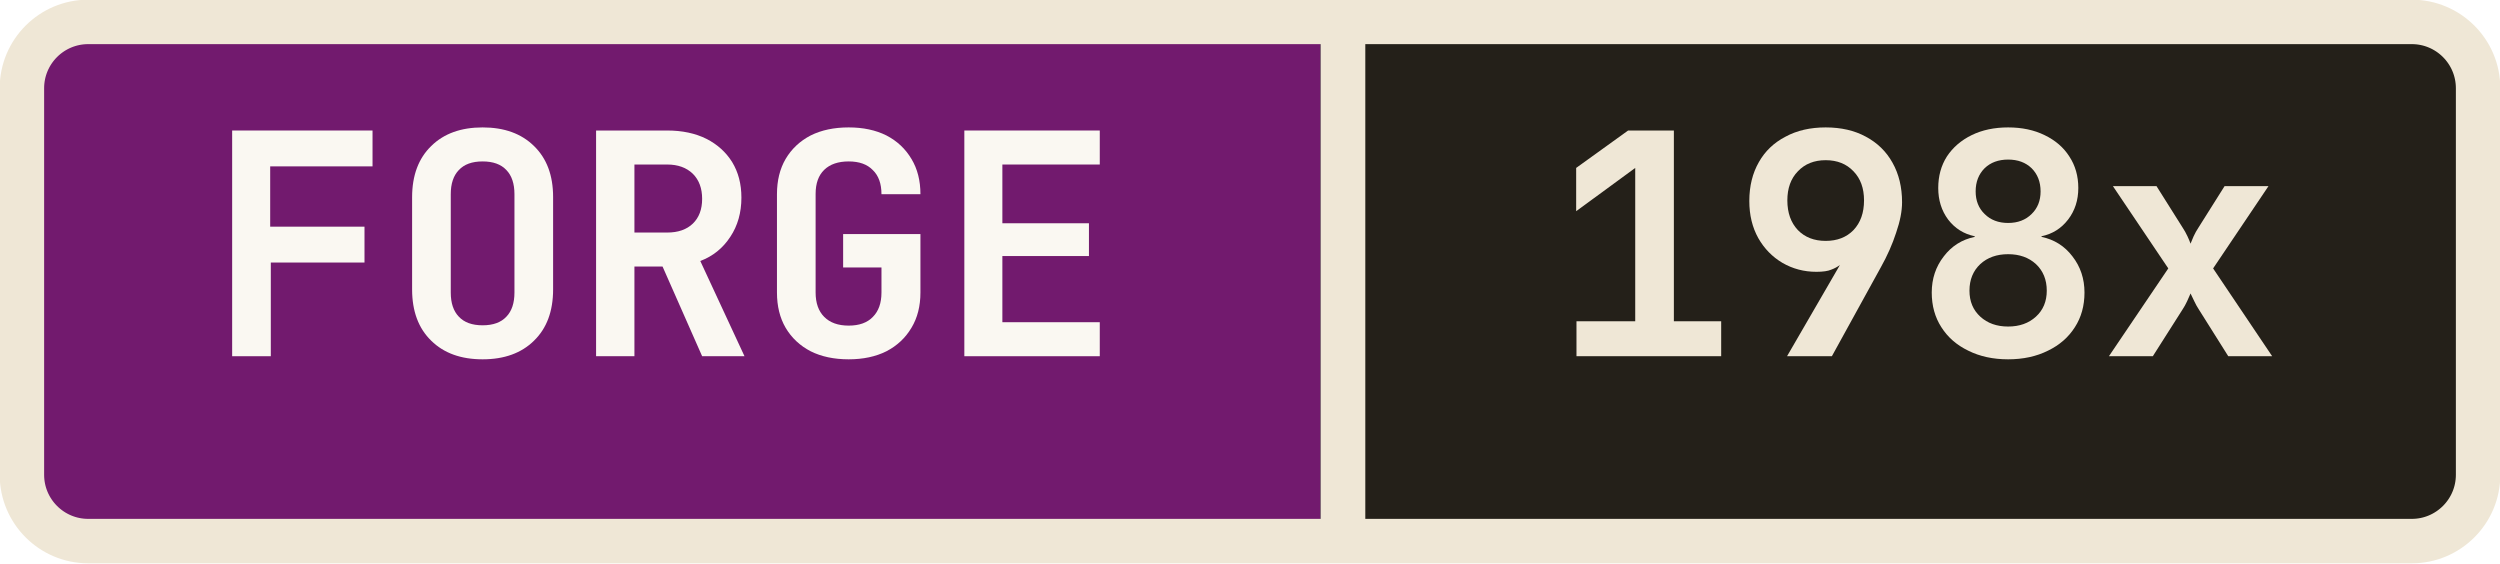
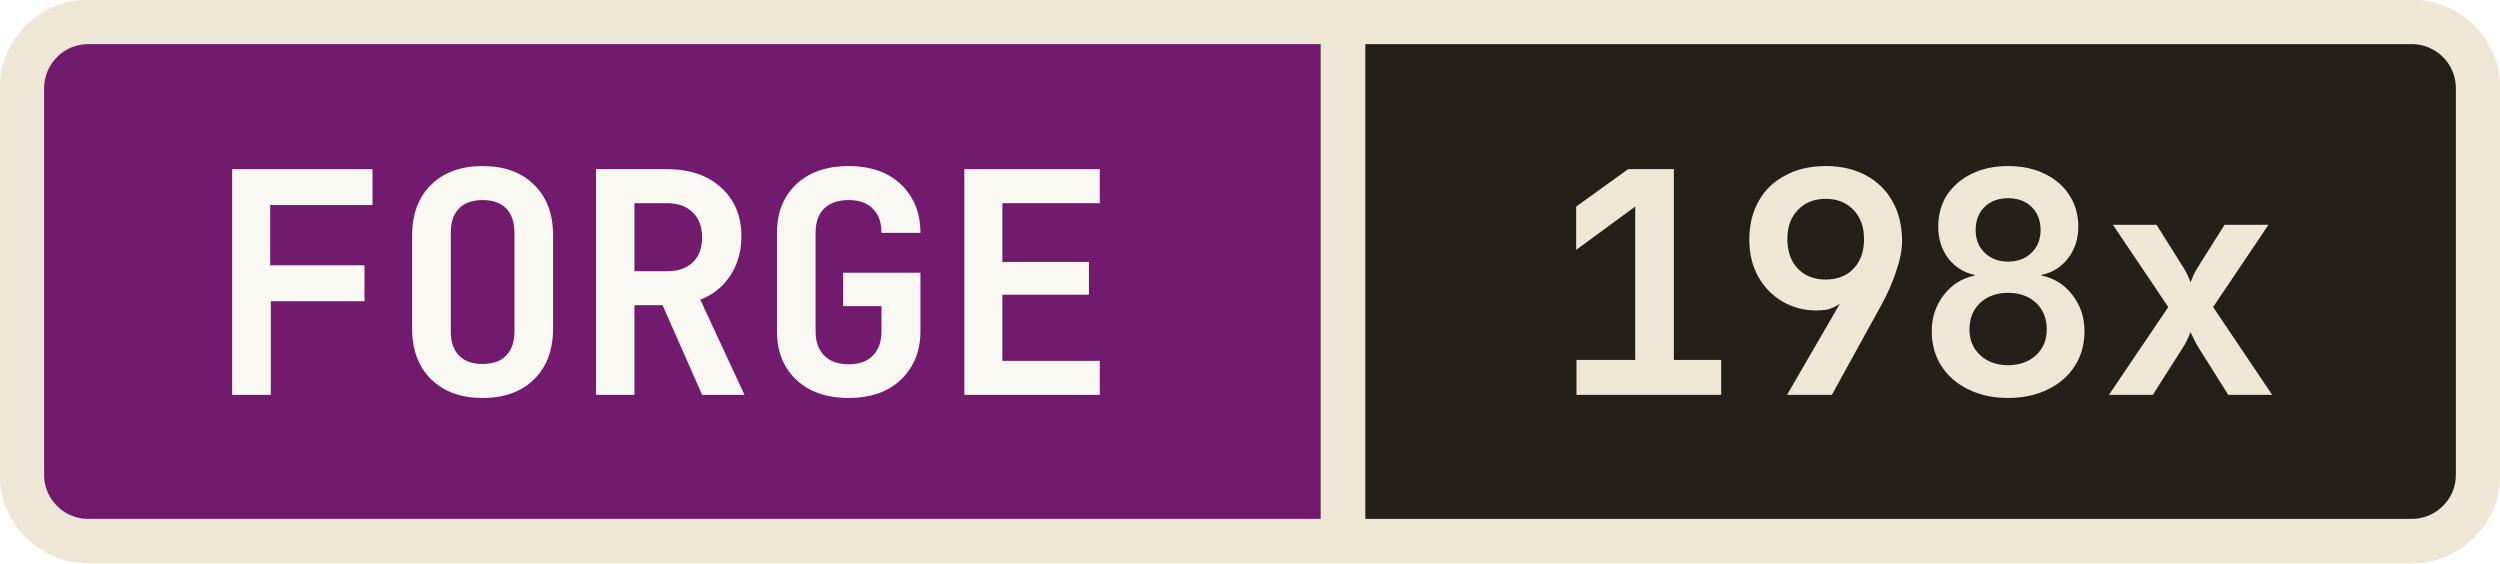
<svg xmlns="http://www.w3.org/2000/svg" width="388.1" height="87.5" viewBox="0 0 388.1 87.5" role="img" aria-label="Forge198x">
  <g>
    <clipPath id="r">
      <rect x="3.4" y="3.4" width="381.3" height="80.6" rx="10.3" />
    </clipPath>
    <g clip-path="url(#r)">
      <rect x="3.4" y="3.4" width="201.6" height="80.6" fill="#721a6e" />
      <rect x="205.0" y="3.4" width="179.7" height="80.6" fill="#242019" />
    </g>
    <rect x="3.4" y="3.4" width="381.3" height="80.6" rx="10.3" fill="none" stroke="#efe7d6" stroke-width="6.9" />
    <line x1="208.5" y1="3.4" x2="208.5" y2="84.1" stroke="#efe7d6" stroke-width="6.9" />
-     <g fill="#faf8f2" transform="translate(32.2 55.3) scale(0.048 -0.048)">
+     <g fill="#faf8f2" transform="translate(32.2 61.3) scale(0.048 -0.048)">
      <path d="M80 0V730H534V614H203V419H508V303H205V0Z" />
      <path d="M300 -10Q195 -10 134 50Q72 110 72 216V514Q72 620 134 680Q195 740 300 740Q405 740 466 680Q528 620 528 515V216Q528 110 466 50Q405 -10 300 -10ZM300 100Q351 100 377 128Q403 155 403 206V524Q403 575 377 602Q351 630 300 630Q249 630 223 602Q197 575 197 524V206Q197 155 223 128Q249 100 300 100Z" transform="translate(590 0)" />
      <path d="M77 0V730H307Q380 730 434 703Q487 676 517 628Q547 579 547 513Q547 440 511 386Q475 331 414 308L557 0H420L292 290H201V0ZM201 400H307Q360 400 390 429Q420 458 420 509Q420 560 390 590Q359 620 307 620H201Z" transform="translate(1180 0)" />
      <path d="M304 -10Q233 -10 181 16Q129 43 100 92Q72 140 72 206V524Q72 590 100 638Q129 687 181 714Q233 740 304 740Q374 740 426 714Q478 687 507 638Q536 590 536 524H410Q410 575 382 602Q355 630 304 630Q253 630 225 603Q197 576 197 525V206Q197 155 225 127Q253 99 304 99Q355 99 382 127Q410 155 410 206V287H286V395H536V206Q536 140 507 92Q478 43 426 16Q374 -10 304 -10Z" transform="translate(1770 0)" />
      <path d="M88 0V730H526V620H211V430H491V324H211V110H526V0Z" transform="translate(2360 0)" />
    </g>
-     <g fill="#efe7d6" transform="translate(240.7 55.3) scale(0.048 -0.048)">
+     <g fill="#efe7d6" transform="translate(240.7 61.3) scale(0.048 -0.048)">
      <path d="M84 0V113H274V609L83 469V609L251 730H399V113H552V0Z" />
      <path d="M175 0 346 295Q334 286 318 280Q302 273 270 273Q210 273 160 302Q111 331 82 382Q53 434 53 502Q53 574 84 628Q114 681 170 710Q225 740 300 740Q375 740 430 710Q486 680 516 626Q547 571 547 498Q547 455 528 400Q510 344 478 287L320 0ZM300 373Q356 373 390 408Q424 444 424 504Q424 563 390 598Q356 634 300 634Q244 634 210 598Q176 563 176 504Q176 444 210 408Q244 373 300 373Z" transform="translate(590 0)" />
      <path d="M300 -10Q227 -10 171 18Q115 45 84 94Q53 142 53 206Q53 273 92 323Q130 373 192 386V388Q139 399 106 442Q74 485 74 544Q74 602 102 646Q131 690 182 715Q233 740 300 740Q367 740 418 715Q470 690 498 646Q527 602 527 544Q527 485 494 442Q461 399 408 388V386Q470 373 508 323Q547 273 547 206Q547 142 516 94Q485 45 429 18Q373 -10 300 -10ZM300 431Q347 431 376 460Q405 488 405 533Q405 579 376 608Q347 636 300 636Q253 636 224 608Q195 579 195 533Q195 488 224 460Q253 431 300 431ZM300 96Q355 96 390 128Q425 160 425 212Q425 265 390 298Q355 330 300 330Q245 330 210 298Q175 265 175 212Q175 160 210 128Q245 96 300 96Z" transform="translate(1180 0)" />
      <path d="M36 0 228 284 49 550H190L275 415Q283 403 290 388Q297 373 300 364Q304 373 310 388Q317 403 325 415L410 550H552L373 284L564 0H422L327 151Q319 163 312 178Q304 194 300 203Q296 194 289 178Q282 163 274 151L178 0Z" transform="translate(1770 0)" />
    </g>
  </g>
</svg>
